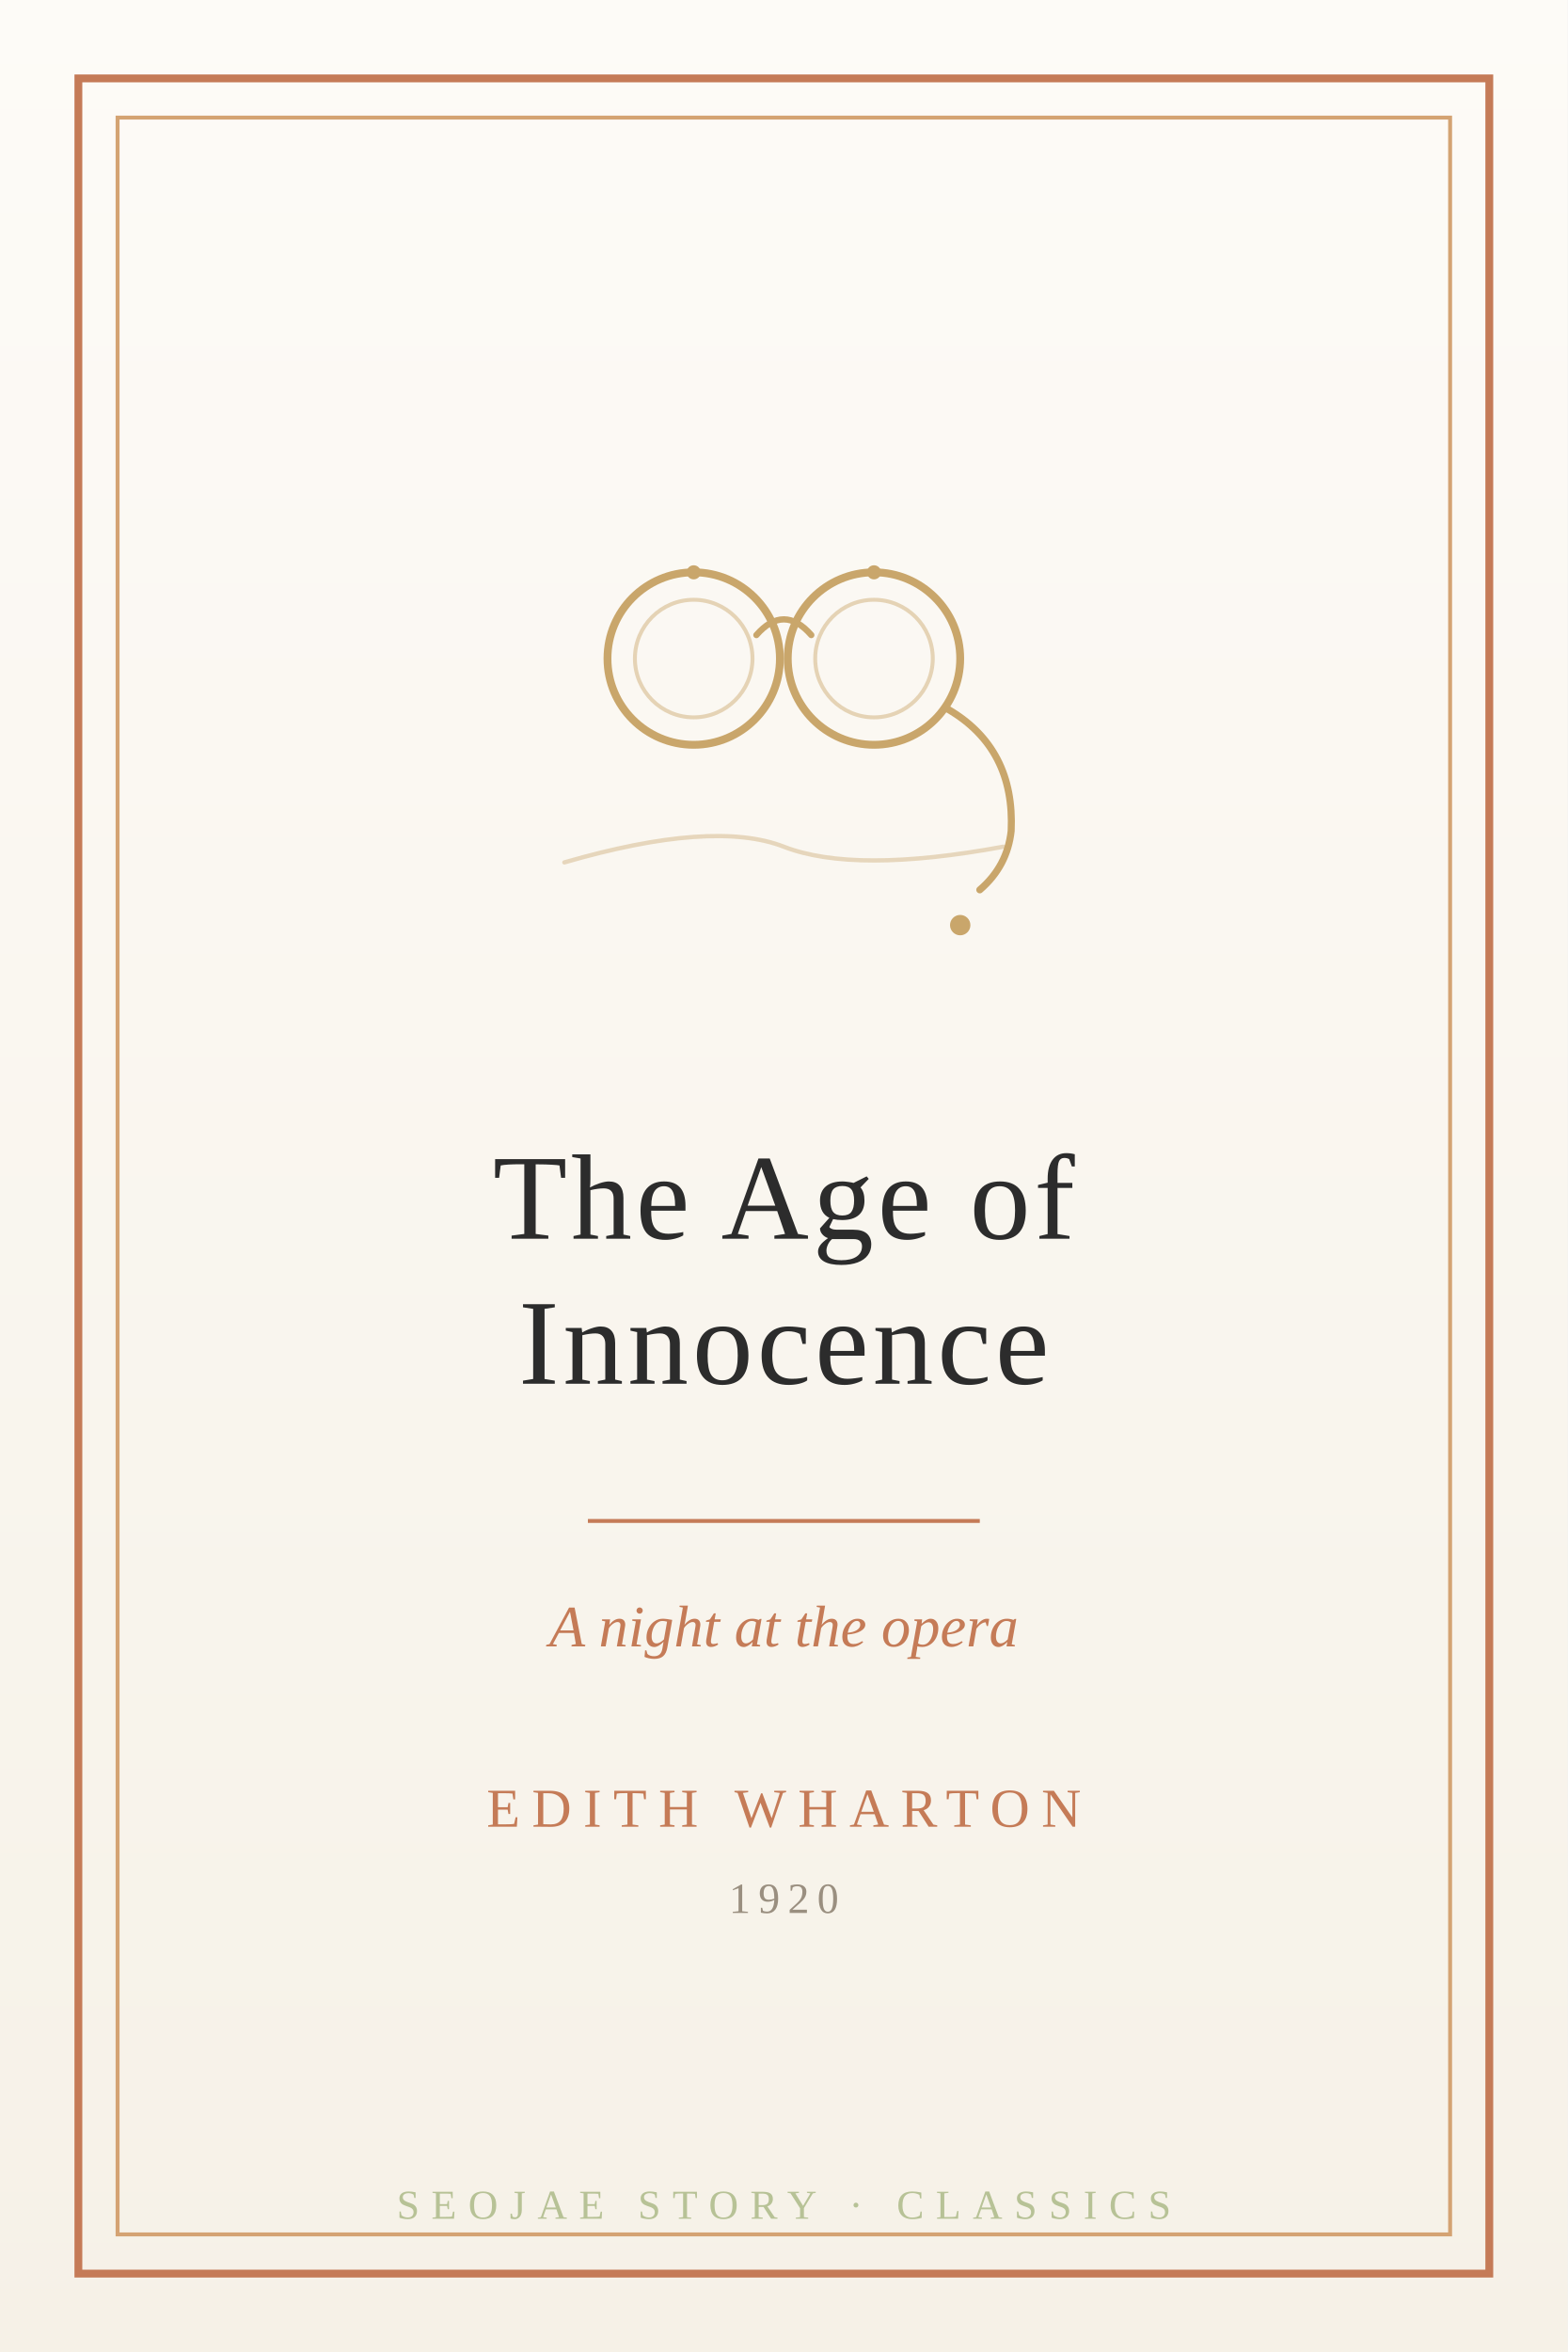
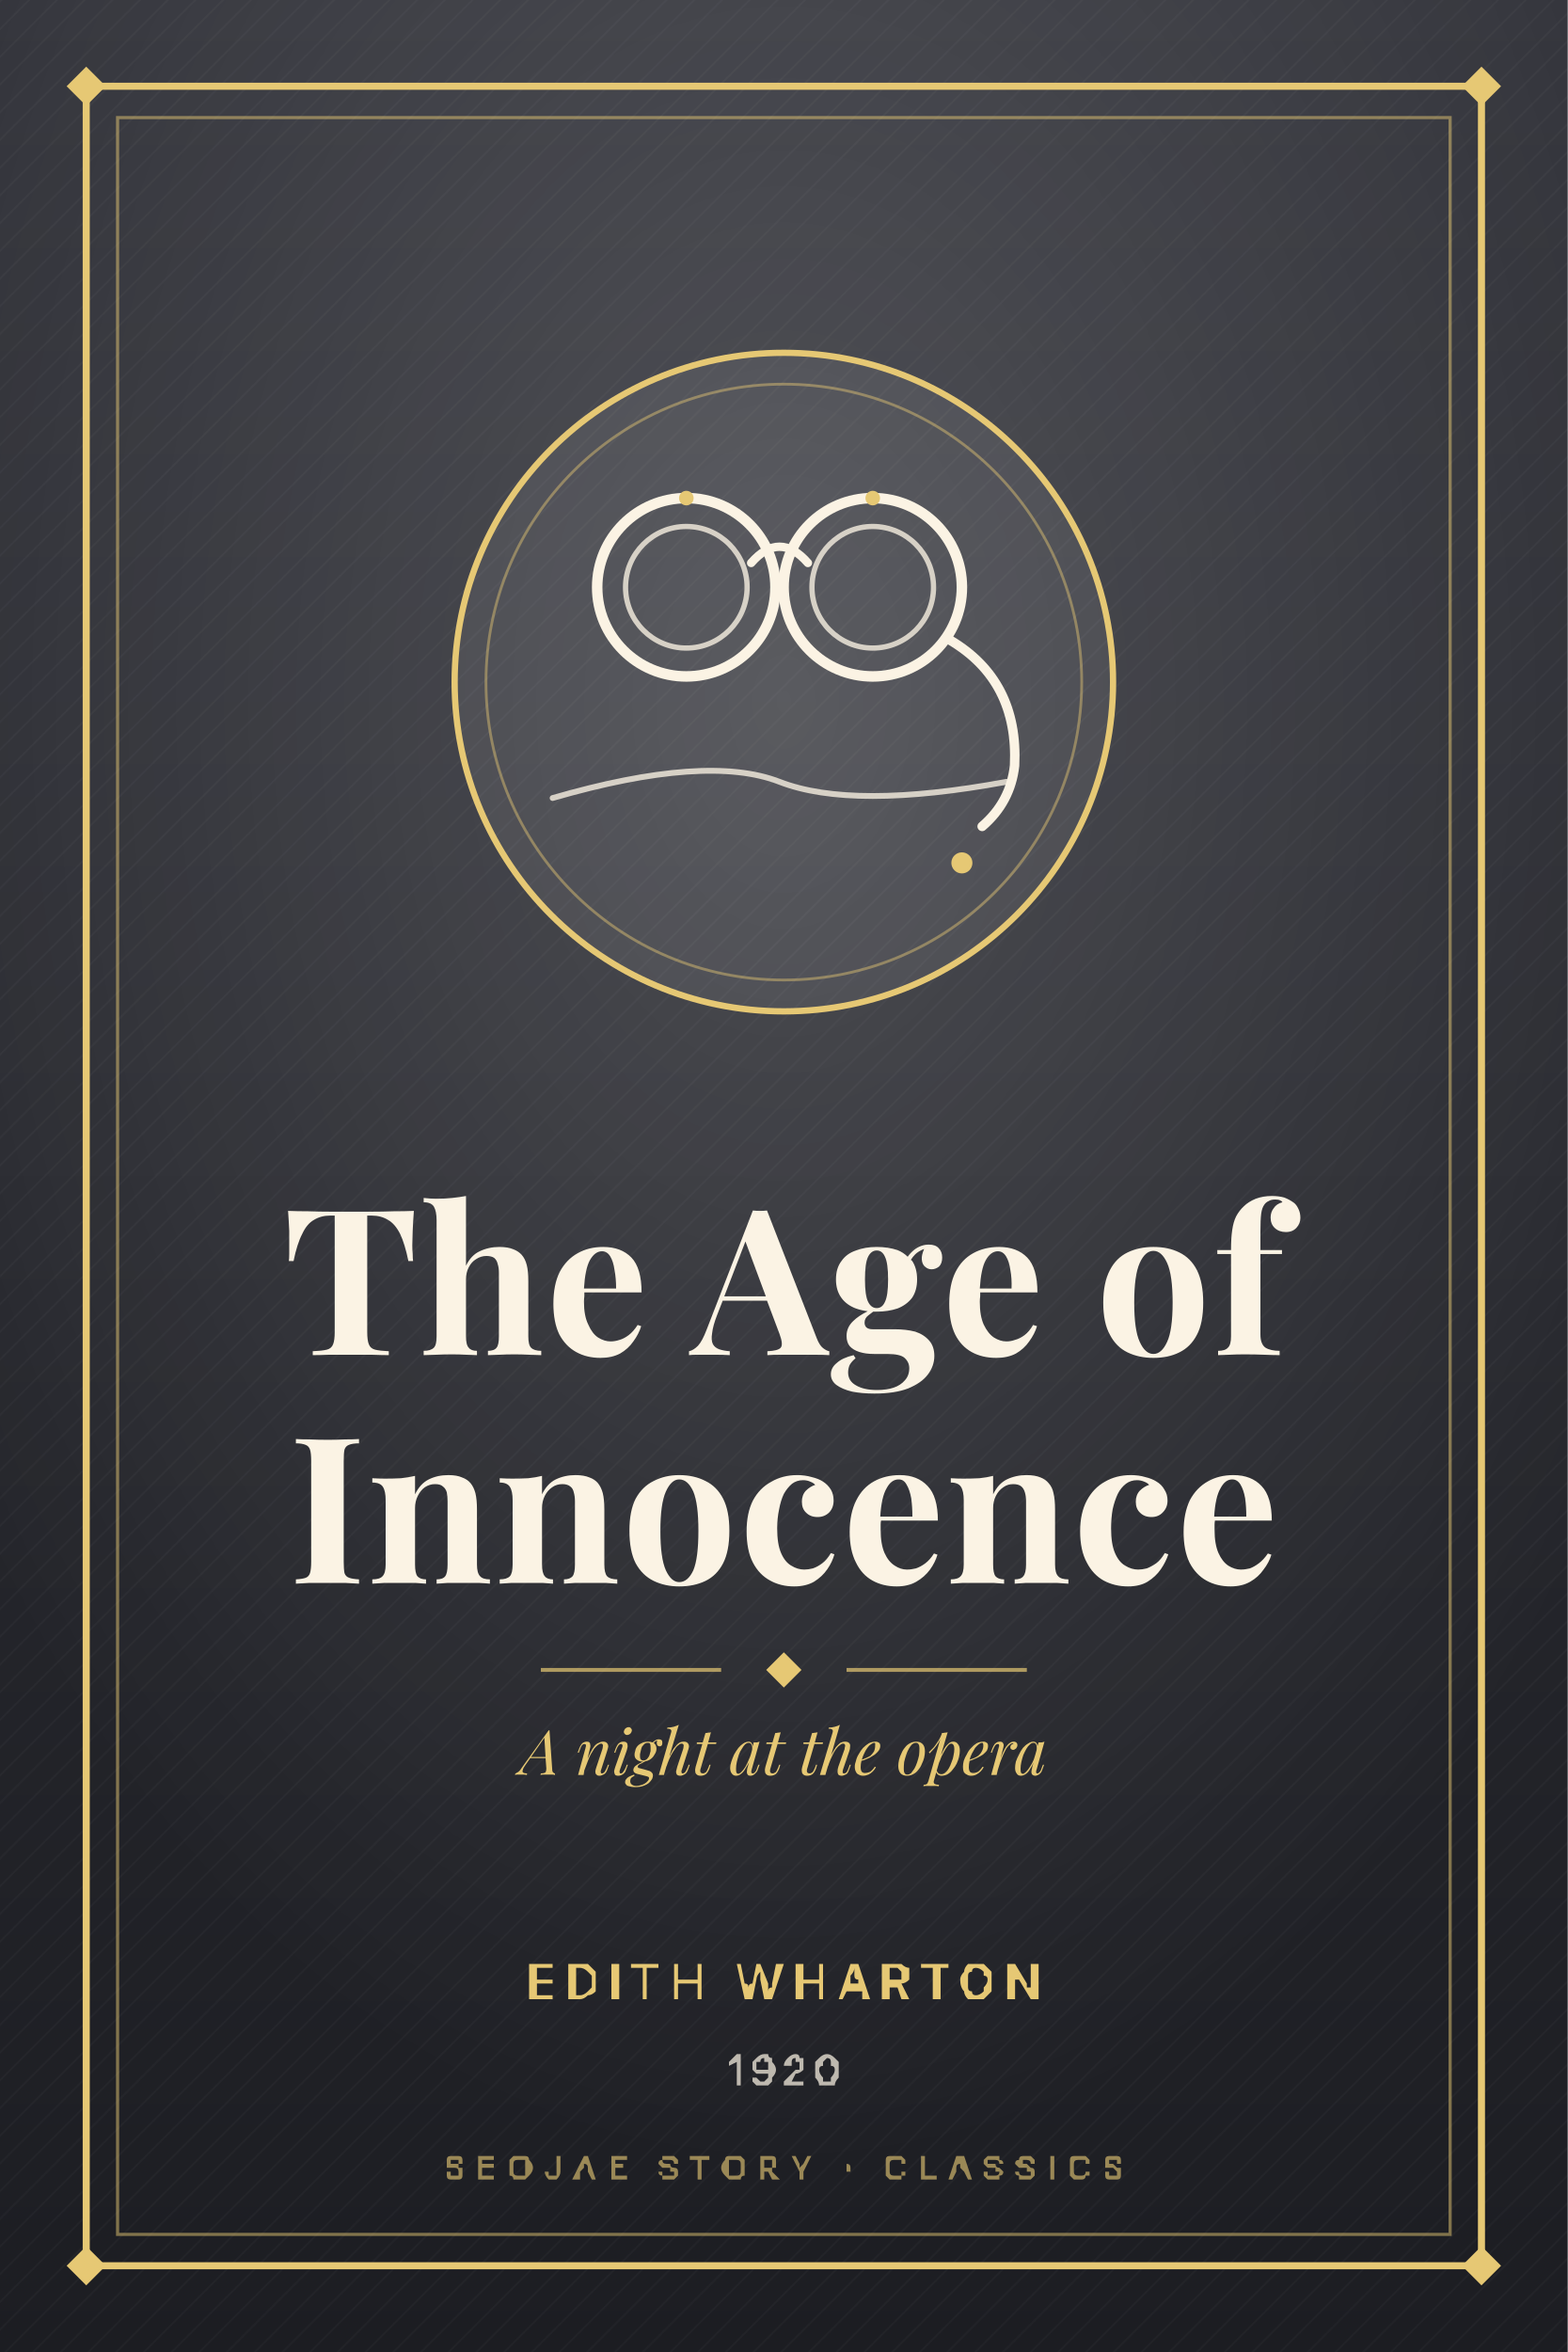
<svg xmlns="http://www.w3.org/2000/svg" viewBox="0 0 400 600" role="img" aria-label="The Age of Innocence by Edith Wharton">
  <defs>
    <linearGradient id="bg" x1="0" y1="0" x2="0" y2="1">
-       <stop offset="0" stop-color="#FDFBF7" />
-       <stop offset="1" stop-color="#F6F1E7" />
+       <stop offset="0" stop-color="#33343B" />
+       <stop offset="1" stop-color="#1C1D22" />
    </linearGradient>
+     <radialGradient id="glow" cx=".5" cy=".3" r=".62">
+       <stop offset="0" stop-color="#fff" stop-opacity=".16" />
+       <stop offset="1" stop-color="#fff" stop-opacity="0" />
+     </radialGradient>
+     <pattern id="weave" width="5" height="5" patternUnits="userSpaceOnUse" patternTransform="rotate(45)">
+       <path d="M0 0V5" stroke="#fff" stroke-opacity=".025" />
+     </pattern>
  </defs>
  <rect width="400" height="600" fill="url(#bg)" />
-   <rect x="20" y="20" width="360" height="560" fill="none" stroke="#C57B57" stroke-width="2" />
-   <rect x="30" y="30" width="340" height="540" fill="none" stroke="#D4A373" stroke-width="1" />
-   <g transform="translate(200 168)" stroke="#C9A66B" fill="none" stroke-linecap="round" stroke-linejoin="round">
-     <circle cx="-23" cy="0" r="22" stroke-width="2" />
-     <circle cx="23" cy="0" r="22" stroke-width="2" />
-     <circle cx="-23" cy="0" r="15" stroke-width="1" opacity="0.45" />
-     <circle cx="23" cy="0" r="15" stroke-width="1" opacity="0.45" />
-     <path d="M-7 -6 q 7 -8 14 0" stroke-width="1.6" />
-     <circle cx="-23" cy="-22" r="1.8" fill="#C9A66B" stroke="none" />
-     <circle cx="23" cy="-22" r="1.8" fill="#C9A66B" stroke="none" />
-     <path d="M42 13 q 17 10 16 31 q -1 9 -8 15" stroke-width="1.8" />
-     <circle cx="45" cy="68" r="2.6" fill="#C9A66B" stroke="none" />
-     <path d="M-56 52 q 38 -11 56 -4 t 56 0" stroke-width="1.1" opacity="0.4" />
+   <rect width="400" height="600" fill="url(#weave)" />
+   <rect width="400" height="600" fill="url(#glow)" />
+   <rect x="22" y="22" width="356" height="556" fill="none" stroke="#E6C874" stroke-width="1.8" />
+   <rect x="30" y="30" width="340" height="540" fill="none" stroke="#E6C874" stroke-width=".8" opacity=".5" />
+   <path d="M22 17l5 5-5 5-5-5z" fill="#E6C874" />
+   <path d="M378 17l5 5-5 5-5-5z" fill="#E6C874" />
+   <path d="M22 573l5 5-5 5-5-5z" fill="#E6C874" />
+   <path d="M378 573l5 5-5 5-5-5z" fill="#E6C874" />
+   <circle cx="200" cy="174" r="84" fill="#fff" fill-opacity=".07" stroke="#E6C874" stroke-width="1.6" />
+   <circle cx="200" cy="174" r="76" fill="none" stroke="#E6C874" stroke-width=".7" opacity=".45" />
+   <g transform="translate(-7.9 -23.9) scale(1.034)">
+     <g transform="translate(200 168)" stroke="#FBF3E4" fill="none" stroke-linecap="round" stroke-linejoin="round">
+       <circle cx="-23" cy="0" r="22" stroke-width="2.60" />
+       <circle cx="23" cy="0" r="22" stroke-width="2.60" />
+       <circle cx="-23" cy="0" r="15" stroke-width="1.30" opacity="0.78" />
+       <circle cx="23" cy="0" r="15" stroke-width="1.30" opacity="0.78" />
+       <path d="M-7 -6 q 7 -8 14 0" stroke-width="2.08" />
+       <circle cx="-23" cy="-22" r="1.8" fill="#E6C874" stroke="none" />
+       <circle cx="23" cy="-22" r="1.8" fill="#E6C874" stroke="none" />
+       <path d="M42 13 q 17 10 16 31 q -1 9 -8 15" stroke-width="2.34" />
+       <circle cx="45" cy="68" r="2.6" fill="#E6C874" stroke="none" />
+       <path d="M-56 52 q 38 -11 56 -4 t 56 0" stroke-width="1.43" opacity="0.78" />
+     </g>
  </g>
-   <text x="200" y="316" text-anchor="middle" font-family="Georgia, 'Times New Roman', serif" font-size="31" fill="#2C2C2C" letter-spacing="1">The Age of</text>
-   <text x="200" y="353" text-anchor="middle" font-family="Georgia, 'Times New Roman', serif" font-size="31" fill="#2C2C2C" letter-spacing="1">Innocence</text>
-   <line x1="150" y1="388" x2="250" y2="388" stroke="#C57B57" stroke-width="1" />
-   <text x="200" y="420" text-anchor="middle" font-family="Georgia, 'Times New Roman', serif" font-size="15" font-style="italic" fill="#C57B57">A night at the opera</text>
-   <text x="200" y="466" text-anchor="middle" font-family="Georgia, 'Times New Roman', serif" font-size="14" fill="#C57B57" letter-spacing="3">EDITH WHARTON</text>
-   <text x="200" y="488" text-anchor="middle" font-family="Georgia, 'Times New Roman', serif" font-size="11" fill="#9A8F80" letter-spacing="2">1920</text>
-   <text x="200" y="566" text-anchor="middle" font-family="Georgia, 'Times New Roman', serif" font-size="10.5" fill="#B7C296" letter-spacing="3">SEOJAE STORY · CLASSICS</text>
+   <path d="M105.6 308.9q-.2 2.7-.3 5.1q-.1 2.4-.1 3.7q0 1.2 .1 2.2q0 1.1 .1 1.8l-1.2 0q-.9-4.4-2.1-6.9q-1.3-2.6-3.1-3.6q-1.8-1.1-4.1-1.1l-1.2 0l0 29.7q0 2.1 .4 3.1q.4 1.1 1.6 1.4q1.2 .3 3.5 .4l0 1q-1.6 0-4.3-.1q-2.6 0-5.6 0q-2.8 0-5.4 0q-2.5 .1-4.1 .1l0-1q2.4-.1 3.6-.4q1.2-.3 1.6-1.4q.4-1 .4-3.1l0-29.7l-1.2 0q-2.3 0-4.1 1.1q-1.8 1-3 3.6q-1.3 2.5-2.2 6.9l-1.2 0q.1-.7 .1-1.8q0-1 0-2.2q0-1.3 0-3.7q-.1-2.4-.3-5.1q2.4 .1 5.2 .1q2.8 .1 5.7 .1l10.4 0q2.8 0 5.6-.1q2.9 0 5.2-.1zM118.9 305.1l0 17.8q1.3-2.7 3.5-3.7q2.3-1.1 5-1.1q2.2 0 3.6 .6q1.3 .5 2.1 1.4q.9 1 1.3 2.6q.4 1.5 .4 4.2l0 14q0 2.2 .7 2.9q.8 .8 2.6 .8l0 1.1q-1 0-3-.1q-2-.1-3.8-.1q-2.1 0-4 .1q-1.9 .1-2.8 .1l0-1.1q1.6 0 2.2-.8q.6-.7 .6-2.9l0-16.2q0-1.3-.3-2.2q-.2-1-.9-1.6q-.7-.5-2-.5q-1.4 0-2.6 .8q-1.2 .7-1.9 2.1q-.7 1.3-.7 3.1l0 14.5q0 2.2 .7 2.9q.6 .8 2.1 .8l0 1.1q-.9 0-2.7-.1q-1.8-.1-3.7-.1q-2 0-4.1 .1q-2 .1-3.1 .1l0-1.1q1.8 0 2.6-.8q.7-.7 .7-2.9l0-29.6q0-2.3-.7-3.5q-.7-1.1-2.6-1.1l0-1.1q1.7 .2 3.2 .2q2.2 0 4.1-.2q1.9-.2 3.5-.5zM153.9 318.1q4.6 0 7.2 2.7q2.6 2.7 2.6 8.9l-14.6 0q0 .5 0 1q-.1 .7-.1 1.4q0 3.6 1.1 5.8q1 2.3 2.5 3.3q1.6 1 3.2 1q1.1 0 2.3-.4q1.1-.3 2.3-1.2q1.2-.9 2.3-2.6l.9 .3q-.6 2-2 3.9q-1.3 1.9-3.4 3.1q-2.1 1.1-5 1.1q-3.5 0-6.2-1.5q-2.7-1.5-4.3-4.5q-1.5-3.1-1.5-7.8q0-4.9 1.6-8.1q1.7-3.2 4.6-4.8q2.8-1.6 6.5-1.6zM149 328.7l8.2 0q0-2.6-.4-4.7q-.3-2.2-1.1-3.5q-.8-1.3-2.1-1.3q-1.8 0-3.1 2.3q-1.2 2.2-1.5 7.2zM195.7 308.8l12.7 32.6q.7 1.8 1.6 2.5q.9 .7 1.6 .8l0 1q-1.5-.1-3.6-.1q-2.1 0-4.3 0q-2.3 0-4.5 0q-2.1 0-3.4 .1l0-1q2.7-.1 3.4-.9q.7-.8-.3-3.5l-3.2-8.5l-11.3 0l-1.4 3.6q-1.1 2.8-1.3 4.7q-.3 1.8 .2 2.8q.5 .9 1.6 1.3q1.2 .4 2.7 .5l0 1q-1.7-.1-3.3-.1q-1.5 0-3.1 0q-1.2 0-2.2 0q-1 0-1.8 .1l0-1q1.1-.2 2.3-1.4q1.1-1.2 2.2-4.1l11.8-30.4q.9 .1 1.8 .1q1 0 1.8-.1zM195.4 330.7l-5.2-14l-5.4 14zM223.1 355.5q-3.2 0-5.7-.5q-2.5-.6-4-1.7q-1.4-1.1-1.4-2.7q0-1.7 1.5-2.9q1.4-1.3 4.3-2l.5 .8q-1 .8-1.5 1.7q-.4 .9-.4 1.9q0 2.2 2 3.3q2 1.2 5.4 1.2q2.4 0 4.2-.6q1.8-.6 2.9-1.9q1.1-1.2 1.1-3.1q0-1.5-1.2-2.6q-1.1-1-4.5-1l-3.3 0q-2.1 0-3.7-.5q-1.6-.5-2.5-1.5q-.8-1-.8-2.6q0-2.2 1.7-3.8q1.3-1.3 3.7-2.5q-1.6-.2-3-.7q-2.4-.9-3.7-2.7q-1.4-1.9-1.4-4.7q0-2.9 1.4-4.7q1.3-1.9 3.7-2.7q2.3-.9 5.3-.9q2.9 0 5.3 .8q1.5 .6 2.6 1.7q.7-1 1.7-1.8q1.7-1.3 3.7-1.3q1.7 0 2.5 .9q.9 .9 .9 2.4q0 1.5-.8 2.3q-.9 .7-1.9 .7q-.9 0-1.6-.6q-.8-.6-.9-1.9q-.1-1.1 .6-2.7q-1.5 .6-2.3 1.4q-.6 .6-1.1 1.4q.2 .1 .3 .2q1.3 1.9 1.3 4.8q0 2.8-1.3 4.7q-1.4 1.8-3.7 2.7q-2.4 .8-5.3 .8q-.5 0-.9 0q-.7 .5-1.3 1q-.9 .7-.9 1.8q0 1.7 2.1 1.7l5.6 0q2.9 0 5.2 .6q2.2 .7 3.6 2.3q1.3 1.5 1.3 3.9q0 2.6-1.7 4.8q-1.6 2.1-5 3.5q-3.4 1.3-8.6 1.3zM223.7 333.7q1.4 0 2.1-1.6q.8-1.6 .8-5.7q0-4.2-.8-5.8q-.7-1.6-2.1-1.6q-1.4 0-2.2 1.6q-.8 1.6-.8 5.8q0 4.1 .8 5.7q.8 1.6 2.2 1.6zM254.9 318.1q4.6 0 7.2 2.7q2.6 2.7 2.6 8.9l-14.6 0q0 .5 0 1q-.1 .7-.1 1.4q0 3.6 1 5.8q1.1 2.3 2.6 3.3q1.6 1 3.2 1q1.1 0 2.2-.4q1.2-.3 2.4-1.2q1.2-.9 2.2-2.6l1 .3q-.6 2-2 3.9q-1.3 1.9-3.4 3.1q-2.1 1.1-5 1.1q-3.6 0-6.3-1.5q-2.7-1.5-4.2-4.5q-1.5-3.1-1.5-7.8q0-4.9 1.6-8.1q1.6-3.2 4.5-4.8q2.9-1.6 6.6-1.6zM250 328.7l8.1 0q.1-2.6-.3-4.7q-.3-2.2-1.1-3.5q-.8-1.3-2.1-1.3q-1.8 0-3.1 2.3q-1.2 2.2-1.5 7.2zM294.3 318.1q3.8 0 6.6 1.4q2.9 1.4 4.5 4.5q1.6 3.2 1.6 8.3q0 5.2-1.6 8.2q-1.6 3.1-4.5 4.5q-2.8 1.4-6.6 1.4q-3.7 0-6.6-1.4q-2.9-1.4-4.5-4.5q-1.7-3-1.7-8.2q0-5.1 1.7-8.3q1.6-3.1 4.5-4.5q2.9-1.4 6.6-1.4zM294.3 319.1q-2.1 0-3.5 3.1q-1.4 3.1-1.4 10.1q0 7 1.4 10q1.4 3.1 3.5 3.1q2.1 0 3.5-3.1q1.4-3 1.4-10q0-7-1.4-10.1q-1.4-3.1-3.5-3.1zM324.5 305.1q1.8 0 3.2 .4q1.3 .5 2.4 1.3q.7 .5 1.2 1.6q.5 1 .5 2.3q0 1.4-1 2.5q-1 1.1-2.7 1.1q-1.7 0-2.8-1q-1.1-1-1.1-2.7q0-1.4 .8-2.4q.7-1.1 2.2-1.5q-.1-.3-.6-.5q-.4-.2-1.2-.2q-1.1 0-1.7 .4q-.7 .3-1.1 .9q-.6 .8-.8 2.3q-.2 1.5-.2 4.6l0 4.7l5.5 0l0 1l-5.5 0l0 20.5q0 2.5 1.3 3.4q1.3 .8 3.6 .8l0 1.1q-1.4 0-3.8-.1q-2.5-.1-5.2-.1q-2 0-3.9 .1q-1.9 .1-2.8 .1l0-1.1q1.8 0 2.5-.8q.8-.7 .8-2.9l0-21l-3.5 0l0-1l3.5 0q0-3.1 .3-5.1q.3-2.1 1-3.5q.8-1.5 2-2.6q1.1-1.1 3-1.9q1.9-.7 4.1-.7zM91.6 367.1l0 1.1q-1.7 0-2.6 .4q-.8 .3-1.1 1.2q-.2 .9-.2 2.9l0 25.7q0 1.9 .2 2.9q.3 .9 1.2 1.2q.8 .3 2.5 .4l0 1.1q-1.4-.1-3.6-.2q-2.1 0-4.3 0q-2.5 0-4.7 0q-2.2 .1-3.5 .2l0-1.1q1.7-.1 2.5-.4q.8-.3 1.1-1.2q.3-1 .3-2.9l0-25.7q0-2-.3-2.9q-.3-.9-1.1-1.2q-.9-.4-2.5-.4l0-1.1q1.3 .1 3.5 .1q2.2 .1 4.7 .1q2.2 0 4.3-.1q2.2 0 3.6-.1zM114.4 376.3q2.2 0 3.5 .6q1.4 .5 2.2 1.5q.8 1 1.2 2.5q.4 1.6 .4 4.2l0 14q0 2.2 .8 3q.7 .8 2.5 .8l0 1.1q-.9-.1-2.9-.2q-2 0-3.9 0q-2 0-3.9 0q-1.9 .1-2.9 .2l0-1.1q1.6 0 2.2-.8q.6-.8 .6-3l0-16.1q0-1.3-.2-2.3q-.3-1-1-1.5q-.6-.6-2-.6q-1.4 0-2.6 .8q-1.1 .8-1.8 2.2q-.7 1.4-.7 3.1l0 14.4q0 2.2 .6 3q.7 .8 2.2 .8l0 1.1q-1-.1-2.8-.2q-1.8 0-3.7 0q-2 0-4 0q-2.1 .1-3.2 .2l0-1.1q1.9 0 2.6-.8q.8-.8 .8-3l0-16.4q0-2.3-.7-3.4q-.7-1.1-2.7-1.1l0-1.1q1.7 .1 3.3 .1q2.1 0 4-.1q1.9-.2 3.6-.6l0 4.7q1.3-2.7 3.5-3.8q2.2-1.1 5-1.1zM146.8 376.3q2.2 0 3.6 .6q1.4 .5 2.2 1.5q.8 1 1.2 2.5q.4 1.6 .4 4.2l0 14q0 2.2 .7 3q.8 .8 2.6 .8l0 1.1q-1-.1-3-.2q-1.9 0-3.9 0q-1.9 0-3.8 0q-1.9 .1-2.9 .2l0-1.1q1.5 0 2.2-.8q.6-.8 .6-3l0-16.1q0-1.3-.3-2.3q-.2-1-.9-1.5q-.7-.6-2-.6q-1.5 0-2.6 .8q-1.2 .8-1.9 2.2q-.7 1.4-.7 3.1l0 14.4q0 2.2 .7 3q.6 .8 2.1 .8l0 1.1q-.9-.1-2.7-.2q-1.8 0-3.7 0q-2 0-4.1 0q-2.1 .1-3.1 .2l0-1.1q1.8 0 2.6-.8q.7-.8 .7-3l0-16.4q0-2.3-.7-3.4q-.7-1.1-2.6-1.1l0-1.1q1.7 .1 3.2 .1q2.2 0 4.1-.1q1.9-.2 3.5-.6l0 4.7q1.3-2.7 3.5-3.8q2.3-1.1 5-1.1zM173.3 376.3q3.8 0 6.7 1.5q2.9 1.4 4.5 4.5q1.6 3.1 1.6 8.2q0 5.2-1.6 8.3q-1.6 3.1-4.5 4.5q-2.9 1.4-6.7 1.4q-3.6 0-6.5-1.4q-2.9-1.4-4.6-4.5q-1.6-3.1-1.6-8.3q0-5.1 1.6-8.2q1.7-3.1 4.6-4.5q2.9-1.5 6.5-1.5zM173.3 377.4q-2 0-3.4 3.1q-1.4 3.1-1.4 10q0 7 1.4 10.1q1.4 3 3.4 3q2.2 0 3.6-3q1.3-3.1 1.3-10.1q0-6.9-1.3-10q-1.4-3.1-3.6-3.1zM203.4 376.3q2 0 3.7 .5q1.7 .4 2.8 1.1q1.3 .8 2.1 2.1q.7 1.2 .7 2.8q0 1.8-1.1 3q-1.2 1.2-3 1.2q-1.8 0-2.9-1.1q-1.1-1-1.1-2.8q0-1.7 1-2.8q1.1-1.1 2.4-1.5q-.4-.5-1.2-.8q-.8-.4-1.9-.4q-1.6 0-2.8 .9q-1.2 1-2.1 2.6q-.8 1.7-1.2 3.9q-.5 2.3-.5 4.9q0 4 1 6.3q1 2.3 2.6 3.2q1.6 1 3.3 1q1 0 2.2-.3q1.2-.4 2.4-1.3q1.2-.9 2.2-2.6l.9 .3q-.5 1.9-1.8 3.8q-1.3 1.9-3.4 3.2q-2.1 1.2-5.1 1.2q-3.4 0-6.1-1.5q-2.8-1.5-4.4-4.6q-1.6-3.1-1.6-8q0-4.6 1.6-7.8q1.7-3.2 4.7-4.8q2.9-1.7 6.6-1.7zM229.6 376.3q4.5 0 7.1 2.8q2.6 2.7 2.6 8.8l-14.5 0q-.1 .5-.1 1q0 .7 0 1.4q0 3.6 1 5.9q1 2.2 2.6 3.2q1.5 1 3.1 1q1.1 0 2.3-.3q1.2-.4 2.4-1.3q1.2-.9 2.2-2.5l.9 .3q-.6 2-1.9 3.8q-1.4 1.9-3.5 3.1q-2.1 1.2-5 1.2q-3.5 0-6.2-1.5q-2.7-1.5-4.2-4.6q-1.6-3.1-1.6-7.8q0-4.8 1.7-8.1q1.6-3.2 4.5-4.8q2.9-1.6 6.6-1.6zM224.6 386.9l8.2 0q0-2.5-.3-4.7q-.4-2.2-1.2-3.5q-.7-1.3-2-1.3q-1.9 0-3.1 2.3q-1.3 2.2-1.6 7.2zM261.9 376.3q2.2 0 3.6 .6q1.3 .5 2.1 1.5q.9 1 1.2 2.5q.4 1.6 .4 4.2l0 14q0 2.2 .8 3q.7 .8 2.6 .8l0 1.1q-1-.1-3-.2q-2 0-3.9 0q-2 0-3.9 0q-1.9 .1-2.9 .2l0-1.1q1.6 0 2.2-.8q.7-.8 .7-3l0-16.1q0-1.3-.3-2.3q-.3-1-.9-1.5q-.7-.6-2.1-.6q-1.4 0-2.5 .8q-1.2 .8-1.9 2.2q-.7 1.4-.7 3.1l0 14.4q0 2.2 .6 3q.7 .8 2.2 .8l0 1.1q-.9-.1-2.7-.2q-1.8 0-3.8 0q-1.9 0-4 0q-2.1 .1-3.1 .2l0-1.1q1.8 0 2.5-.8q.8-.8 .8-3l0-16.4q0-2.3-.7-3.4q-.7-1.1-2.6-1.1l0-1.1q1.6 .1 3.2 .1q2.2 0 4.1-.1q1.9-.2 3.5-.6l0 4.7q1.3-2.7 3.5-3.8q2.3-1.1 5-1.1zM288.5 376.3q2.1 0 3.7 .5q1.7 .4 2.8 1.1q1.4 .8 2.1 2.1q.8 1.2 .8 2.8q0 1.8-1.2 3q-1.1 1.2-2.9 1.2q-1.8 0-2.9-1.1q-1.1-1-1.1-2.8q0-1.7 1-2.8q1.1-1.1 2.4-1.5q-.4-.5-1.2-.8q-.9-.4-1.9-.4q-1.6 0-2.8 .9q-1.3 1-2.1 2.6q-.8 1.7-1.3 3.9q-.4 2.3-.4 4.9q0 4 1 6.3q1 2.3 2.6 3.2q1.6 1 3.3 1q1 0 2.2-.3q1.1-.4 2.4-1.3q1.2-.9 2.2-2.6l.9 .3q-.6 1.9-1.9 3.8q-1.3 1.9-3.4 3.2q-2 1.2-5 1.2q-3.4 0-6.2-1.5q-2.7-1.5-4.3-4.6q-1.7-3.1-1.7-8q0-4.6 1.7-7.8q1.7-3.2 4.6-4.8q2.9-1.7 6.6-1.7zM314.7 376.3q4.6 0 7.2 2.8q2.6 2.7 2.6 8.8l-14.5 0q-.1 .5-.1 1q0 .7 0 1.4q0 3.6 1 5.9q1 2.2 2.5 3.2q1.6 1 3.2 1q1.1 0 2.3-.3q1.1-.4 2.3-1.3q1.2-.9 2.3-2.5l.9 .3q-.6 2-2 3.8q-1.3 1.9-3.4 3.1q-2.1 1.2-5 1.2q-3.5 0-6.2-1.5q-2.7-1.5-4.3-4.6q-1.5-3.1-1.5-7.8q0-4.8 1.6-8.1q1.7-3.2 4.6-4.8q2.8-1.6 6.5-1.6zM309.8 386.9l8.2 0q0-2.5-.3-4.7q-.4-2.2-1.2-3.5q-.8-1.3-2.1-1.3q-1.8 0-3 2.3q-1.3 2.2-1.6 7.2z" fill="#FBF3E4" />
+   <path d="M138 426.0H184M216 426.0H262" stroke="#E6C874" stroke-width="1" opacity=".7" />
+   <path d="M200 421.5l4.5 4.5-4.5 4.5-4.5-4.5z" fill="#E6C874" />
+   <path d="M134.1 450.2q-.6 .8-.7 1.3q-.2 .5 .1 .7q.3 .2 1 .2l-.1 .4q-.4-.1-.9-.1q-.5 0-.9 0q-.4 0-.7 0q-.2 0-.5 .1l.1-.4q.2 0 .4-.2q.3-.1 .6-.4q.3-.3 .6-.8l6.9-9.6l.2 0l.7 10q0 .6 .3 .8q.2 .2 .4 .2l0 .4q-.3-.1-.8-.1q-.5 0-1 0q-.5 0-1.1 0q-.5 0-.8 .1l.1-.4q.7 0 1.1-.2q.3-.3 .3-1.1l-.2-2.6l-3.9 0zM139.2 448.2l-.3-4.9l-3.4 4.9zM148.9 452.8l-1.4 0l1.9-6.9q0-.2 .1-.4q0-.3 0-.4q-.1-.2-.4-.2q-.3 0-.6 .3q-.3 .4-.6 1.3l-.2 .6l-.3 0l.4-1.1q.4-1 .9-1.4q.5-.3 1-.3q.5 0 .7 .2q.2 .2 .2 .6q.1 .3 0 .7q-.1 .4-.2 .8l-.5 2.1q.4-.9 .8-1.7q.5-1 1-1.6q.5-.6 1.1-.8q.5-.3 1.1-.3q.7 0 1 .4q.3 .3 .3 .9q-.1 .5-.3 1.1l-1.5 4.7q-.2 .4-.1 .7q0 .3 .3 .3q.3 0 .6-.3q.3-.4 .7-1.3l.2-.6l.3 0l-.4 1.1q-.2 .7-.6 1.1q-.3 .3-.7 .4q-.3 .2-.7 .2q-.3 0-.6-.1q-.2-.2-.4-.4q-.1-.3-.1-.7q.1-.5 .3-1.1l1.5-4.5q.1-.3 .1-.6q.1-.3 0-.5q-.1-.3-.4-.3q-.4 0-.9 .4q-.4 .3-.9 .9q-.4 .6-.9 1.5q-.4 .8-.8 1.9q-.4 1-.8 2.1zM158.7 445.9q.3-.7 0-.9q-.1-.1-.2-.1q-.4 0-.7 .4q-.3 .4-.6 1.2l-.2 .6l-.3 0l.4-1.1q.3-.7 .6-1.1q.3-.3 .7-.5q.4-.1 .7-.1q.5 0 .7 .2q.3 .2 .3 .6q.1 .3 0 .7q-.1 .4-.2 .8l-1.7 4.8q-.2 .5-.1 .7q0 .3 .3 .3q.4 0 .6-.4q.3-.3 .7-1.2l.2-.6l.3 0l-.4 1.1q-.2 .7-.5 1q-.4 .4-.7 .5q-.4 .2-.8 .2q-.7 0-.9-.3q-.2-.4-.2-.9q.1-.5 .3-1.1zM159.2 441.6q.1-.4 .4-.7q.4-.3 .8-.3q.4 0 .6 .3q.3 .3 .2 .7q-.1 .4-.4 .7q-.4 .3-.8 .3q-.4 0-.6-.3q-.3-.3-.2-.7zM165.4 444.3q.6 0 1.1 .2q.2-.2 .5-.4q.5-.4 1.1-.4q.4 0 .7 .2q.2 .2 .2 .7q0 .5-.2 .7q-.2 .2-.5 .2q-.2 0-.5-.2q-.2-.2-.2-.5q-.1-.3 .1-.8q-.5 .2-.7 .4q-.1 .1-.2 .3q0 0 .1 0q.6 .5 .6 1.4q0 .8-.5 1.5q-.4 .8-1.2 1.3q-.5 .3-1.1 .4q-.5 .2-.9 .5q-.5 .2-.8 .4q-.3 .3-.3 .5q0 .1 .2 .3q.3 .1 .8 .2l1.1 .3q.6 .2 1 .3q.4 .2 .6 .5q.2 .2 .2 .6q0 .4-.2 .9q-.3 .5-.8 1q-.6 .5-1.5 .8q-.8 .3-2.1 .3q-.8 0-1.4-.2q-.6-.1-.8-.4q-.3-.3-.3-.6q0-.3 .1-.6q.2-.2 .4-.5q.3-.3 .8-.5q.4-.2 1-.4l.1 .3q-.6 .3-.9 .6q-.2 .4-.2 .8q0 .6 .5 .9q.4 .3 1.1 .3q.5 0 1.1-.2q.5-.1 1-.4q.5-.3 .8-.7q.3-.3 .3-.7q0-.3-.2-.3q-.1-.1-.5-.2l-2.4-.6q-.4-.1-.7-.4q-.2-.2-.2-.6q0-.3 .2-.6q.2-.4 .9-.8q.5-.3 1.4-.7q-.1 0-.1 0q-.9 0-1.5-.5q-.6-.4-.6-1.3q0-.4 .2-1q.1-.6 .5-1.1q.4-.5 1.1-.8q.7-.4 1.7-.4zM165.3 444.6q-.5 0-.9 .3q-.3 .3-.6 .7q-.2 .5-.3 1q-.1 .5-.2 .9q0 .4 0 .6q0 .5 .2 .7q.2 .3 .6 .3q.6 0 1-.4q.4-.4 .6-.9q.2-.6 .3-1.1q0-.5 0-.9q0-.6-.1-.9q-.1-.3-.6-.3zM169.4 452.8l-1.3 0l3.1-10.7q.2-.6 0-.8q-.2-.3-1-.3l.1-.3q.9 0 1.6-.2q.7-.2 1.3-.5l-2.4 8q.2-.2 .3-.5q.5-1.1 1.1-1.8q.5-.7 1.1-1.1q.5-.3 1.2-.3q.7 0 1 .4q.3 .3 .3 .9q-.1 .6-.3 1.1l-1.5 4.7q-.2 .4-.1 .7q0 .3 .3 .3q.3 0 .6-.3q.3-.4 .7-1.3l.2-.6l.3 0l-.4 1.1q-.2 .7-.6 1.1q-.3 .3-.7 .4q-.3 .2-.7 .2q-.6 0-.9-.3q-.2-.3-.2-.8q.1-.5 .3-1.2l1.5-4.5q.1-.3 .1-.6q.1-.3 0-.5q-.1-.3-.5-.3q-.4 0-.8 .4q-.5 .3-.9 1q-.5 .7-1 1.6q-.5 1-.9 2.1q-.1 .4-.3 .8zM182.8 444.5l-.1 .4l-2.1 0l-1.9 6.5q-.1 .5 .1 .8q.2 .2 .6 .2q.3 0 .7-.3q.3-.3 .7-1.3l.2-.6l.3 0l-.3 1q-.4 1-.9 1.4q-.6 .4-1.3 .4q-.7 0-1-.3q-.4-.3-.4-.8q-.1-.5 .1-1.2l1.7-5.8l-1.4 0l0-.4l1.5 0l.7-2.4q.4 0 .7-.1q.4 0 .7-.1l-.7 2.6zM192.3 444.5q.4 0 .8 0q.4-.1 .7-.2l-2 7.1q0 .1-.1 .4q0 .2 0 .4q.1 .2 .4 .2q.3 0 .6-.4q.3-.3 .6-1.3l.2-.5l.3 0l-.4 1.1q-.2 .7-.6 1q-.3 .4-.6 .5q-.3 .2-.7 .2q-.6 0-.8-.4q-.2-.4-.1-.9q0-.5 .2-1l.3-1.1q-.4 .8-.8 1.4q-.6 1.1-1.2 1.5q-.6 .5-1.3 .5q-.7 0-1.1-.6q-.4-.5-.4-1.4q0-.7 .3-1.6q.3-.9 .7-1.8q.5-.9 1.1-1.7q.6-.7 1.2-1.1q.7-.5 1.5-.5q.5 0 .8 .6q.2 .2 .2 .6zM188.3 452.5q.4 0 .9-.5q.5-.5 1-1.3q.5-.9 .9-1.9q.3-.6 .5-1.3l.3-1.1q.1-.8-.1-1.3q-.3-.5-.8-.5q-.4 0-.9 .4q-.4 .4-.8 1.1q-.5 .7-.8 1.6q-.3 .9-.5 1.8q-.2 .9-.2 1.7q0 .7 .1 1q.2 .3 .4 .3zM200.6 444.5l-.1 .4l-2.1 0l-1.9 6.5q-.1 .5 .1 .8q.2 .2 .5 .2q.4 0 .8-.3q.3-.3 .7-1.3l.2-.6l.3 0l-.3 1q-.4 1-.9 1.4q-.6 .4-1.3 .4q-.7 0-1-.3q-.4-.3-.4-.8q-.1-.5 .1-1.2l1.7-5.8l-1.5 0l.1-.4l1.5 0l.7-2.4q.4 0 .7-.1q.4 0 .7-.1l-.7 2.6zM210 444.5l-.1 .4l-2.1 0l-1.9 6.5q-.1 .5 .1 .8q.2 .2 .6 .2q.3 0 .7-.3q.3-.3 .7-1.3l.2-.6l.3 0l-.3 1q-.4 1-.9 1.4q-.6 .4-1.3 .4q-.7 0-1-.3q-.4-.3-.4-.8q-.1-.5 .1-1.2l1.7-5.8l-1.4 0l0-.4l1.5 0l.7-2.4q.4 0 .8-.1q.3 0 .6-.1l-.7 2.6zM210.6 452.8l-1.4 0l3.2-10.7q.2-.6 0-.8q-.2-.3-1-.3l.1-.3q.8 0 1.5-.2q.8-.2 1.3-.5l-2.3 8q.1-.2 .2-.5q.6-1.1 1.1-1.8q.6-.7 1.1-1.1q.6-.3 1.2-.3q.8 0 1.1 .4q.3 .3 .2 .9q0 .6-.2 1.1l-1.6 4.7q-.1 .4-.1 .7q0 .3 .4 .3q.3 0 .6-.3q.3-.4 .6-1.3l.2-.6l.3 0l-.4 1.1q-.2 .7-.5 1.1q-.3 .3-.7 .4q-.4 .2-.7 .2q-.6 0-.9-.3q-.2-.3-.2-.8q0-.5 .2-1.2l1.6-4.5q0-.3 .1-.6q.1-.3 0-.5q-.1-.3-.5-.3q-.4 0-.8 .4q-.5 .3-1 1q-.5 .7-.9 1.6q-.5 1-.9 2.1q-.1 .4-.3 .8zM219.8 449.2q-.2 .8-.2 1.6q0 .8 .3 1.2q.3 .3 .8 .3q.6 0 1.3-.3q.6-.4 1.2-1.3l.3 .1q-.3 .6-.8 1.1q-.5 .5-1.1 .8q-.7 .3-1.4 .3q-.6 0-1.1-.3q-.5-.2-.7-.7q-.3-.5-.3-1.3q0-.7 .3-1.5q.2-.9 .7-1.7q.5-.9 1.1-1.6q.7-.7 1.5-1.2q.8-.4 1.7-.4q.5 0 .9 .3q.3 .2 .3 .8q0 .6-.4 1.2q-.4 .5-1 1q-.6 .4-1.3 .8q-.7 .3-1.4 .6q-.4 .1-.7 .2zM219.9 448.9q.5-.2 1-.4q.7-.3 1.2-.6q.5-.5 .9-1.1q.3-.7 .3-1.5q0-.4 0-.6q-.1-.1-.2-.1q-.4 0-.9 .4q-.5 .3-.9 .9q-.5 .7-.8 1.4q-.4 .8-.6 1.6zM233.7 444.6q-.5 0-1 .4q-.4 .4-.8 1.1q-.4 .7-.7 1.6q-.3 .9-.5 1.8q-.1 .9-.1 1.8q0 .7 .2 1q.2 .4 .7 .4q.5 0 1-.4q.4-.5 .8-1.1q.4-.7 .7-1.6q.3-.9 .5-1.8q.1-.9 .1-1.8q0-.7-.2-1q-.2-.4-.7-.4zM229.2 450.5q0-.7 .2-1.6q.2-.8 .6-1.6q.3-.8 .9-1.5q.5-.7 1.3-1.1q.7-.4 1.6-.4q1 0 1.6 .6q.6 .6 .6 1.9q0 .7-.2 1.6q-.2 .8-.6 1.6q-.3 .8-.9 1.5q-.5 .7-1.3 1.1q-.7 .4-1.6 .4q-1 0-1.6-.6q-.6-.7-.6-1.9zM240.3 442.1q.4 0 .8-.1q.4 0 .7-.1l-1.7 5.8q.3-.5 .5-1q.6-1.2 1.3-1.8q.6-.6 1.3-.6q.8 0 1.2 .6q.5 .5 .5 1.7q0 .7-.2 1.6q-.2 .8-.6 1.7q-.4 .8-1 1.5q-.5 .7-1.3 1.2q-.7 .4-1.6 .4q-.5 0-.9-.3q-.3-.2-.4-.6l-.6 2.1q-.2 .6 .2 .9q.4 .2 1.1 .2l-.1 .4q-.3-.1-.9-.1q-.6 0-1.3 0q-.5 0-1 0q-.5 0-.7 .1l.1-.4q.5 0 .8-.2q.2-.2 .4-.8l3-10.6q-.2 .4-.4 .8q-.5 .8-1.1 1.5q-.6 .6-1.2 1.3l-.2-.3q.6-.6 1.2-1.2q.5-.6 1-1.4q.6-.8 1.1-2.1l0 0zM242.7 444.8q-.4 0-.9 .6q-.5 .6-1 1.6q-.6 1-1 2.2q-.2 .4-.3 .8l-.5 1.7q.2 .5 .5 .7q.3 .2 .7 .2q.5 0 1-.4q.5-.4 .9-1.1q.4-.7 .7-1.6q.4-.9 .5-1.7q.2-.9 .2-1.6q0-.7-.2-1q-.2-.4-.6-.4zM247.4 449.2q-.2 .8-.2 1.6q0 .8 .3 1.2q.3 .3 .8 .3q.6 0 1.2-.3q.6-.4 1.2-1.3l.3 .1q-.3 .6-.8 1.1q-.5 .5-1.1 .8q-.6 .3-1.3 .3q-.7 0-1.1-.3q-.5-.2-.8-.7q-.2-.5-.2-1.3q0-.7 .2-1.5q.3-.9 .8-1.7q.4-.9 1.1-1.6q.6-.7 1.4-1.2q.8-.4 1.8-.4q.4 0 .8 .3q.3 .2 .3 .8q0 .6-.3 1.2q-.4 .5-1 1q-.6 .4-1.4 .8q-.7 .3-1.4 .6q-.3 .1-.6 .2zM247.4 448.9q.6-.2 1.1-.4q.7-.3 1.1-.6q.6-.5 .9-1.1q.4-.7 .4-1.5q0-.4-.1-.6q-.1-.1-.2-.1q-.4 0-.9 .4q-.4 .3-.9 .9q-.4 .7-.8 1.4q-.4 .8-.6 1.6zM254.3 452.8l-1.4 0l1.9-6.9q.2-.5 .1-.8q0-.2-.3-.2q-.4 0-.7 .4q-.2 .3-.6 1.2l-.2 .6l-.3 0l.4-1.1q.3-.7 .6-1.1q.3-.3 .7-.5q.3-.1 .7-.1q.4 0 .6 .2q.2 .2 .3 .6q0 .3-.1 .7q-.1 .4-.2 .8l-.5 2q.3-.7 .5-1.3q.5-1.1 .9-1.7q.5-.7 1-1q.4-.3 1-.3q.4 0 .7 .3q.2 .2 .2 .6q0 .3-.2 .6q-.1 .3-.4 .4q-.2 .2-.5 .2q-.3 0-.5-.2q-.2-.1-.2-.4q0-.3 .1-.5q.1-.2 .3-.3q.2-.1 .4-.2q-.1-.1-.1-.1q0 0-.1 0q-.4 0-.8 .4q-.4 .3-.8 .9q-.4 .7-.8 1.6q-.4 .9-.8 2q-.3 .9-.6 1.9zM265 444.5q.4 0 .8 0q.3-.1 .7-.2l-2 7.1q-.1 .1-.1 .4q-.1 .2 0 .4q0 .2 .3 .2q.3 0 .6-.4q.3-.3 .6-1.3l.2-.5l.3 0l-.4 1.1q-.2 .7-.5 1q-.3 .4-.7 .5q-.3 .2-.6 .2q-.6 0-.9-.4q-.2-.4-.1-.9q.1-.5 .2-1l.3-1.1q-.3 .8-.7 1.4q-.6 1.1-1.2 1.5q-.7 .5-1.3 .5q-.8 0-1.1-.6q-.4-.5-.4-1.4q0-.7 .2-1.6q.3-.9 .8-1.8q.4-.9 1-1.7q.6-.7 1.3-1.1q.7-.5 1.4-.5q.6 0 .9 .6q.1 .2 .1 .6zM261 452.5q.3 0 .8-.5q.5-.5 1-1.3q.6-.9 1-1.9q.2-.6 .4-1.3l.3-1.1q.1-.8-.1-1.3q-.2-.5-.7-.5q-.5 0-.9 .4q-.5 .4-.9 1.1q-.4 .7-.8 1.6q-.3 .9-.5 1.8q-.2 .9-.2 1.7q0 .7 .1 1q.2 .3 .5 .3z" fill="#E6C874" />
+   <path d="M135 510l0-9l6 0l0 1l-4 0l0 3l4 0l0 1l-4 0l0 3l4 0l0 1zM148 510l-3 0l0-9l3 0q1 0 2 0q1 1 2 2q0 1 0 2q0 2 0 3q-1 1-2 1q-1 1-2 1zM147 509l1 0q1 0 2-1q0 0 1-1q0-1 0-2q0-1 0-1q-1-1-1-1q-1-1-2-1l-1 0zM158 501l0 9l-2 0l0-9zM161 502l0-1l7 0l0 1l-3 0l0 8l-1 0l0-8zM172 510l0-9l1 0l0 4l5 0l0-4l1 0l0 9l-1 0l0-4l-5 0l0 4zM190 510l-2-9l1 0l1 5q1 0 1 1q0 0 0 1q0 0 0 0q0 0 0 0q0-1 0-1q0-1 1-1l1-5l1 0l2 5q0 0 0 1q0 0 0 1q0 0 0 0q0 0 0 0q0-1 1-1q0-1 0-1l1-5l2 0l-3 9l-2 0l-1-5q0-1 0-2q0 0 0 0q0 0 0 0q-1 1-1 2l-1 5zM203 510l0-9l2 0l0 4l4 0l0-4l1 0l0 9l-1 0l0-4l-4 0l0 4zM214 510l3-9l2 0l3 9l-2 0l0-2l-4 0l-1 2zM219 506l0-1q-1 0-1-1q0-1 0-2q0 1-1 2q0 1 0 1l0 1zM225 510l0-9l4 0q1 0 1 0q1 1 2 1q0 1 0 2q0 1 0 1q-1 1-2 1q0 0 0 0l2 4l-2 0l-1-3l-2 0l0 3zM227 505l1 0q1 0 1 0q1 0 1 0q0-1 0-1q0-1 0-1q0 0-1-1q0 0-1 0l-1 0zM235 502l0-1l7 0l0 1l-2 0l0 8l-2 0l0-8zM249 510q-1 0-2 0q-1-1-1-2q-1-1-1-3q0-1 1-2q0-1 1-2q1 0 2 0q1 0 2 0q1 1 2 2q0 1 0 2q0 2 0 3q-1 1-2 2q-1 0-2 0zM249 509q1 0 2-1q0 0 0-1q1-1 1-2q0-1-1-1q0-1 0-1q-1-1-2-1q-1 0-1 1q-1 0-1 1q0 0 0 1q0 1 0 2q0 1 1 1q0 1 1 1zM257 510l0-9l2 0l3 5q0 0 0 1q1 0 1 0q0 1 0 1q0 0 0 0q0-1 0-2q0 0 0 0l0-5l2 0l0 9l-2 0l-3-5q0 0-1 0q0-1 0-1q0-1-1-1q1 0 1 1q0 0 0 1q0 0 0 0l0 5z" fill="#E6C874" />
+   <path d="M189 524l0 8l-1 0l0-6l0 0l-2 1l0-1l2-2zM195 532q-1 0-2 0q0 0-1-1q0 0 0-1l1 0q0 0 1 1q0 0 1 0q0 0 0 0q1-1 1-1q0-1 0-2l0 0q0 1 0 1q-1 0-1 0q0 0-1 0q0 0-1 0q0 0-1-1q0 0 0-1q0-1 0-1q1-1 1-1q1-1 2-1q0 0 1 0q0 1 1 1q0 0 0 1q1 1 1 2q0 1-1 2q0 0 0 1q-1 1-1 1q-1 0-1 0zM195 528q0 0 0 0q0 0 1 0q0 0 0-1q0 0 0 0q0-1 0-1q0 0-1 0q0-1 0-1q-1 0-1 1q0 0-1 0q0 0 0 1q0 0 0 1q1 0 1 0q0 0 1 0zM200 532l0-1l3-3q0 0 1 0q0-1 0-1q0 0 0 0q0-1 0-1q0 0-1 0q0-1 0-1q-1 0-1 1q0 0 0 0q0 0 0 1l-2 0q0-1 1-2q0 0 0 0q1-1 2-1q1 0 1 1q1 0 1 0q0 1 0 1q0 1 0 1q0 1 0 1q-1 1-2 1l-1 2l0 0l3 0l0 1zM211 532q-1 0-2 0q0-1-1-2q0-1 0-2q0-1 0-2q1-1 1-1q1-1 2-1q1 0 2 1q0 0 1 1q0 1 0 2q0 1 0 2q-1 1-1 2q-1 0-2 0zM211 531q1 0 1 0q0-1 0-1q1-1 1-2q0-1-1-1q0-1 0-1q0-1-1-1q0 0-1 1q0 0 0 1q-1 0-1 1q0 1 1 2q0 0 0 1q1 0 1 0z" fill="#FBF3E4" fill-opacity=".72" />
+   <path d="M116 556q-1 0-1 0q-1 0-1-1q0 0 0-1l1 0q0 1 0 1q0 0 0 0q1 0 1 0q0 0 1 0q0 0 0 0q0 0 0-1q0 0 0 0q0 0 0 0q0-1-1-1l0 0q-1 0-2 0q0-1 0-1q0-1 0-1q0-1 1-1q0 0 1 0q1 0 1 0q1 0 1 1q0 0 0 1l-1 0q0-1 0-1q0 0-1 0q0 0 0 0q-1 0-1 0q0 0 0 0q0 1 0 1q0 0 1 0q0 0 0 0l1 0q0 1 0 1q1 0 1 0q0 0 0 1q0 0 0 0q0 1 0 1q0 1-1 1q0 0-1 0zM122 556l0-6l4 0l0 1l-3 0l0 1l3 0l0 1l-3 0l0 2l3 0l0 1zM133 556q-1 0-2 0q0-1-1-1q0-1 0-2q0-1 0-2q1-1 1-1q1 0 2 0q1 0 1 0q1 0 1 1q1 1 1 2q0 1-1 2q0 0-1 1q0 0-1 0zM133 555q0 0 1 0q0 0 0-1q0 0 0-1q0-1 0-1q0-1 0-1q-1 0-1 0q-1 0-1 0q-1 0-1 1q0 0 0 1q0 1 0 1q0 1 1 1q0 0 1 0zM141 556q-1 0-1 0q-1-1-1-2l0 0l1 0l0 0q0 1 0 1q1 0 1 0q0 0 1 0q0 0 0-1l0-4l1 0l0 4q0 1-1 2q0 0-1 0zM146 556l3-6l1 0l2 6l-1 0l-1-2l-2 0l0 2zM150 554l0-1q0-1-1-1q0-1 0-1q0 0 0 1q0 0 0 1l-1 1zM156 556l0-6l4 0l0 1l-3 0l0 1l2 0l0 1l-2 0l0 2l3 0l0 1zM171 556q-1 0-2 0q0 0 0-1q-1 0-1-1l1 0q0 1 0 1q1 0 1 0q0 0 1 0q0 0 0 0q1 0 1 0q0 0 0-1q0 0 0 0q0 0-1 0q0-1 0-1l-1 0q-1 0-1 0q-1-1-1-1q0-1 1-1q0-1 0-1q1 0 2 0q0 0 1 0q0 0 1 1q0 0 0 1l-1 0q0-1-1-1q0 0 0 0q-1 0-1 0q0 0 0 0q-1 0-1 0q0 1 1 1q0 0 0 0q0 0 1 0l0 0q0 1 1 1q0 0 0 0q1 0 1 1q0 0 0 0q0 1 0 1q-1 1-1 1q-1 0-1 0zM176 551l0-1l5 0l0 1l-2 0l0 5l-1 0l0-5zM187 556q0 0-1 0q-1-1-1-1q-1-1-1-2q0-1 1-2q0-1 1-1q1 0 1 0q1 0 2 0q0 0 1 1q0 1 0 2q0 1 0 2q-1 0-1 1q-1 0-2 0zM187 555q1 0 1 0q1 0 1-1q0 0 0-1q0-1 0-1q0-1-1-1q0 0-1 0q0 0-1 0q0 0 0 1q0 0 0 1q0 1 0 1q0 1 0 1q1 0 1 0zM194 556l0-6l2 0q1 0 1 0q1 0 1 1q0 0 0 1q0 0 0 1q0 0-1 0q0 1 0 1l2 2l-2 0l-1-2l-1 0l0 2zM195 553l1 0q0 0 1 0q0 0 0-1q0 0 0 0q0-1 0-1q0 0 0 0q-1 0-1 0l-1 0zM204 556l0-2l-2-4l1 0l1 2q0 0 0 0q0 1 0 1q0 0 1-1q0 0 0 0l1-2l1 0l-2 4l0 2zM216 554q0 0 0 0q0-1 0-1q0 0 0 0q0-1 0-1q1 0 1 1q0 0 0 0q0 0 0 1q0 0-1 0zM229 556q-1 0-2 0q-1-1-1-1q0-1 0-2q0-1 0-2q0-1 1-1q1 0 2 0q0 0 0 0q1 0 1 0q1 1 1 1q0 0 0 1l-1 0q0 0 0-1q0 0 0 0q-1 0-1 0q0 0 0 0q-1 0-1 0q-1 0-1 1q0 0 0 1q0 1 0 1q0 1 1 1q0 0 1 0q0 0 0 0q0 0 1 0q0 0 0-1q0 0 0 0l1 0q0 0 0 1q0 0-1 0q0 1 0 1q-1 0-1 0zM235 556l0-6l1 0l0 5l3 0l0 1zM242 556l2-6l2 0l2 6l-1 0l-1-2l-2 0l-1 2zM246 554l-1-1q0-1 0-1q0-1 0-1q0 0 0 1q-1 0-1 1l0 1zM253 556q0 0-1 0q0 0-1-1q0 0 0-1l1 0q0 1 0 1q0 0 1 0q0 0 0 0q1 0 1 0q0 0 0 0q1 0 1-1q0 0-1 0q0 0 0 0q0-1 0-1l-1 0q-1 0-1 0q-1-1-1-1q0-1 0-1q1-1 1-1q1 0 1 0q1 0 2 0q0 0 0 1q1 0 1 1l-1 0q0-1-1-1q0 0-1 0q0 0 0 0q0 0-1 0q0 0 0 0q0 1 0 1q1 0 1 0q0 0 0 0l1 0q0 1 1 1q0 0 0 0q0 0 1 1q0 0 0 0q0 1-1 1q0 1 0 1q-1 0-2 0zM262 556q-1 0-2 0q0 0 0-1q-1 0-1-1l1 0q0 1 1 1q0 0 0 0q0 0 1 0q0 0 0 0q1 0 1 0q0 0 0-1q0 0 0 0q0 0-1 0q0-1 0-1l-1 0q-1 0-1 0q-1-1-1-1q0-1 1-1q0-1 1-1q0 0 1 0q0 0 1 0q0 0 1 1q0 0 0 1l-1 0q0-1-1-1q0 0 0 0q-1 0-1 0q0 0 0 0q0 0 0 0q0 1 0 1q0 0 0 0q0 0 1 0l0 0q1 1 1 1q0 0 0 0q1 0 1 1q0 0 0 0q0 1 0 1q-1 1-1 1q-1 0-1 0zM269 550l0 6l-1 0l0-6zM275 556q0 0-1 0q-1-1-1-1q0-1 0-2q0-1 0-2q0-1 1-1q1 0 1 0q1 0 1 0q1 0 1 0q1 1 1 1q0 0 0 1l-1 0q0 0 0-1q0 0-1 0q0 0 0 0q0 0-1 0q0 0 0 0q-1 0-1 1q0 0 0 1q0 1 0 1q0 1 1 1q0 0 0 0q1 0 1 0q0 0 0 0q1 0 1-1q0 0 0 0l1 0q0 0 0 1q0 0-1 0q0 1-1 1q0 0-1 0zM284 556q-1 0-1 0q-1 0-1-1q0 0 0-1l1 0q0 1 0 1q0 0 0 0q1 0 1 0q0 0 1 0q0 0 0 0q0 0 0-1q0 0 0 0q0 0 0 0q-1-1-1-1l-1 0q0 0-1 0q0-1 0-1q0-1 0-1q0-1 1-1q0 0 1 0q1 0 1 0q1 0 1 1q0 0 0 1l-1 0q0-1 0-1q-1 0-1 0q0 0-1 0q0 0 0 0q0 0 0 0q0 1 0 1q0 0 0 0q1 0 1 0l0 0q1 1 1 1q0 0 1 0q0 0 0 1q0 0 0 0q0 1 0 1q0 1-1 1q0 0-1 0z" fill="#E6C874" fill-opacity=".62" />
</svg>
